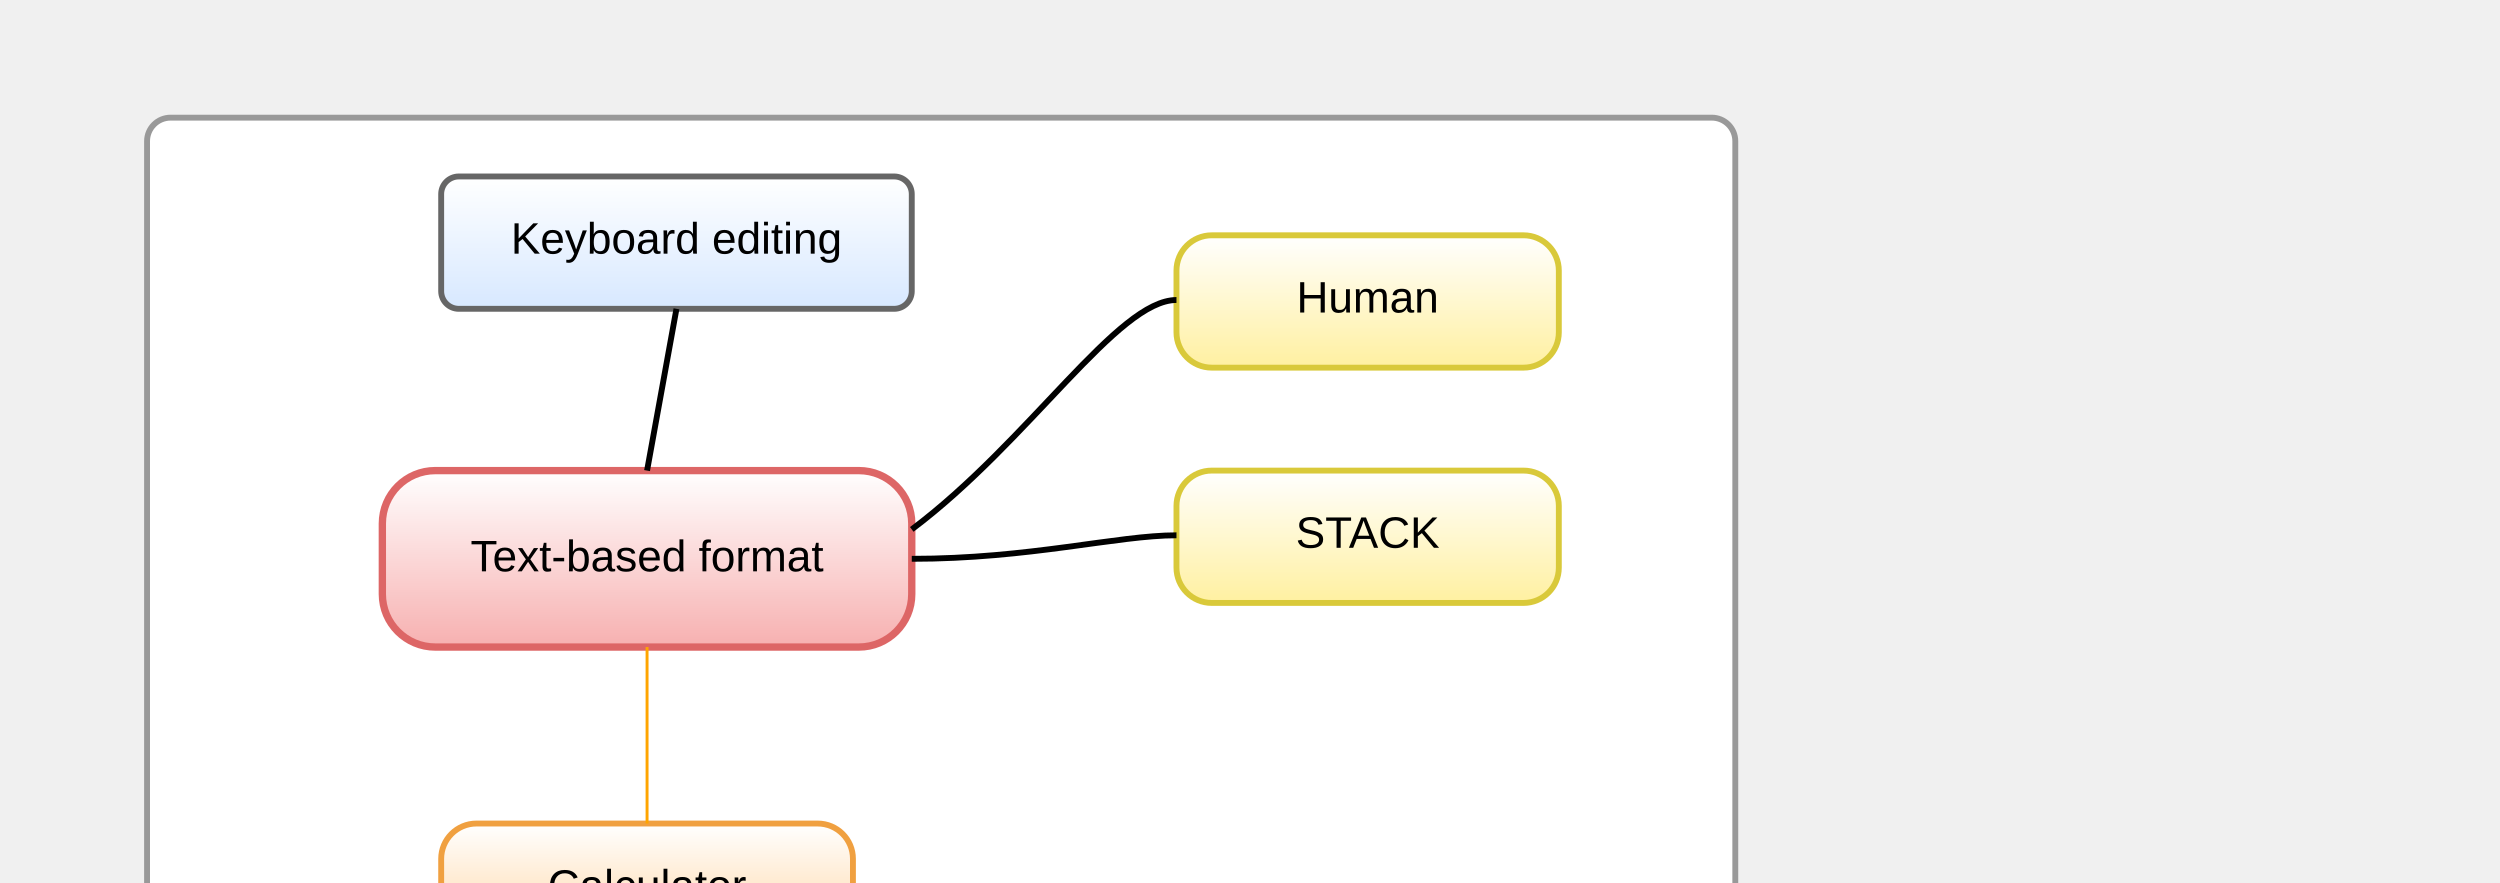
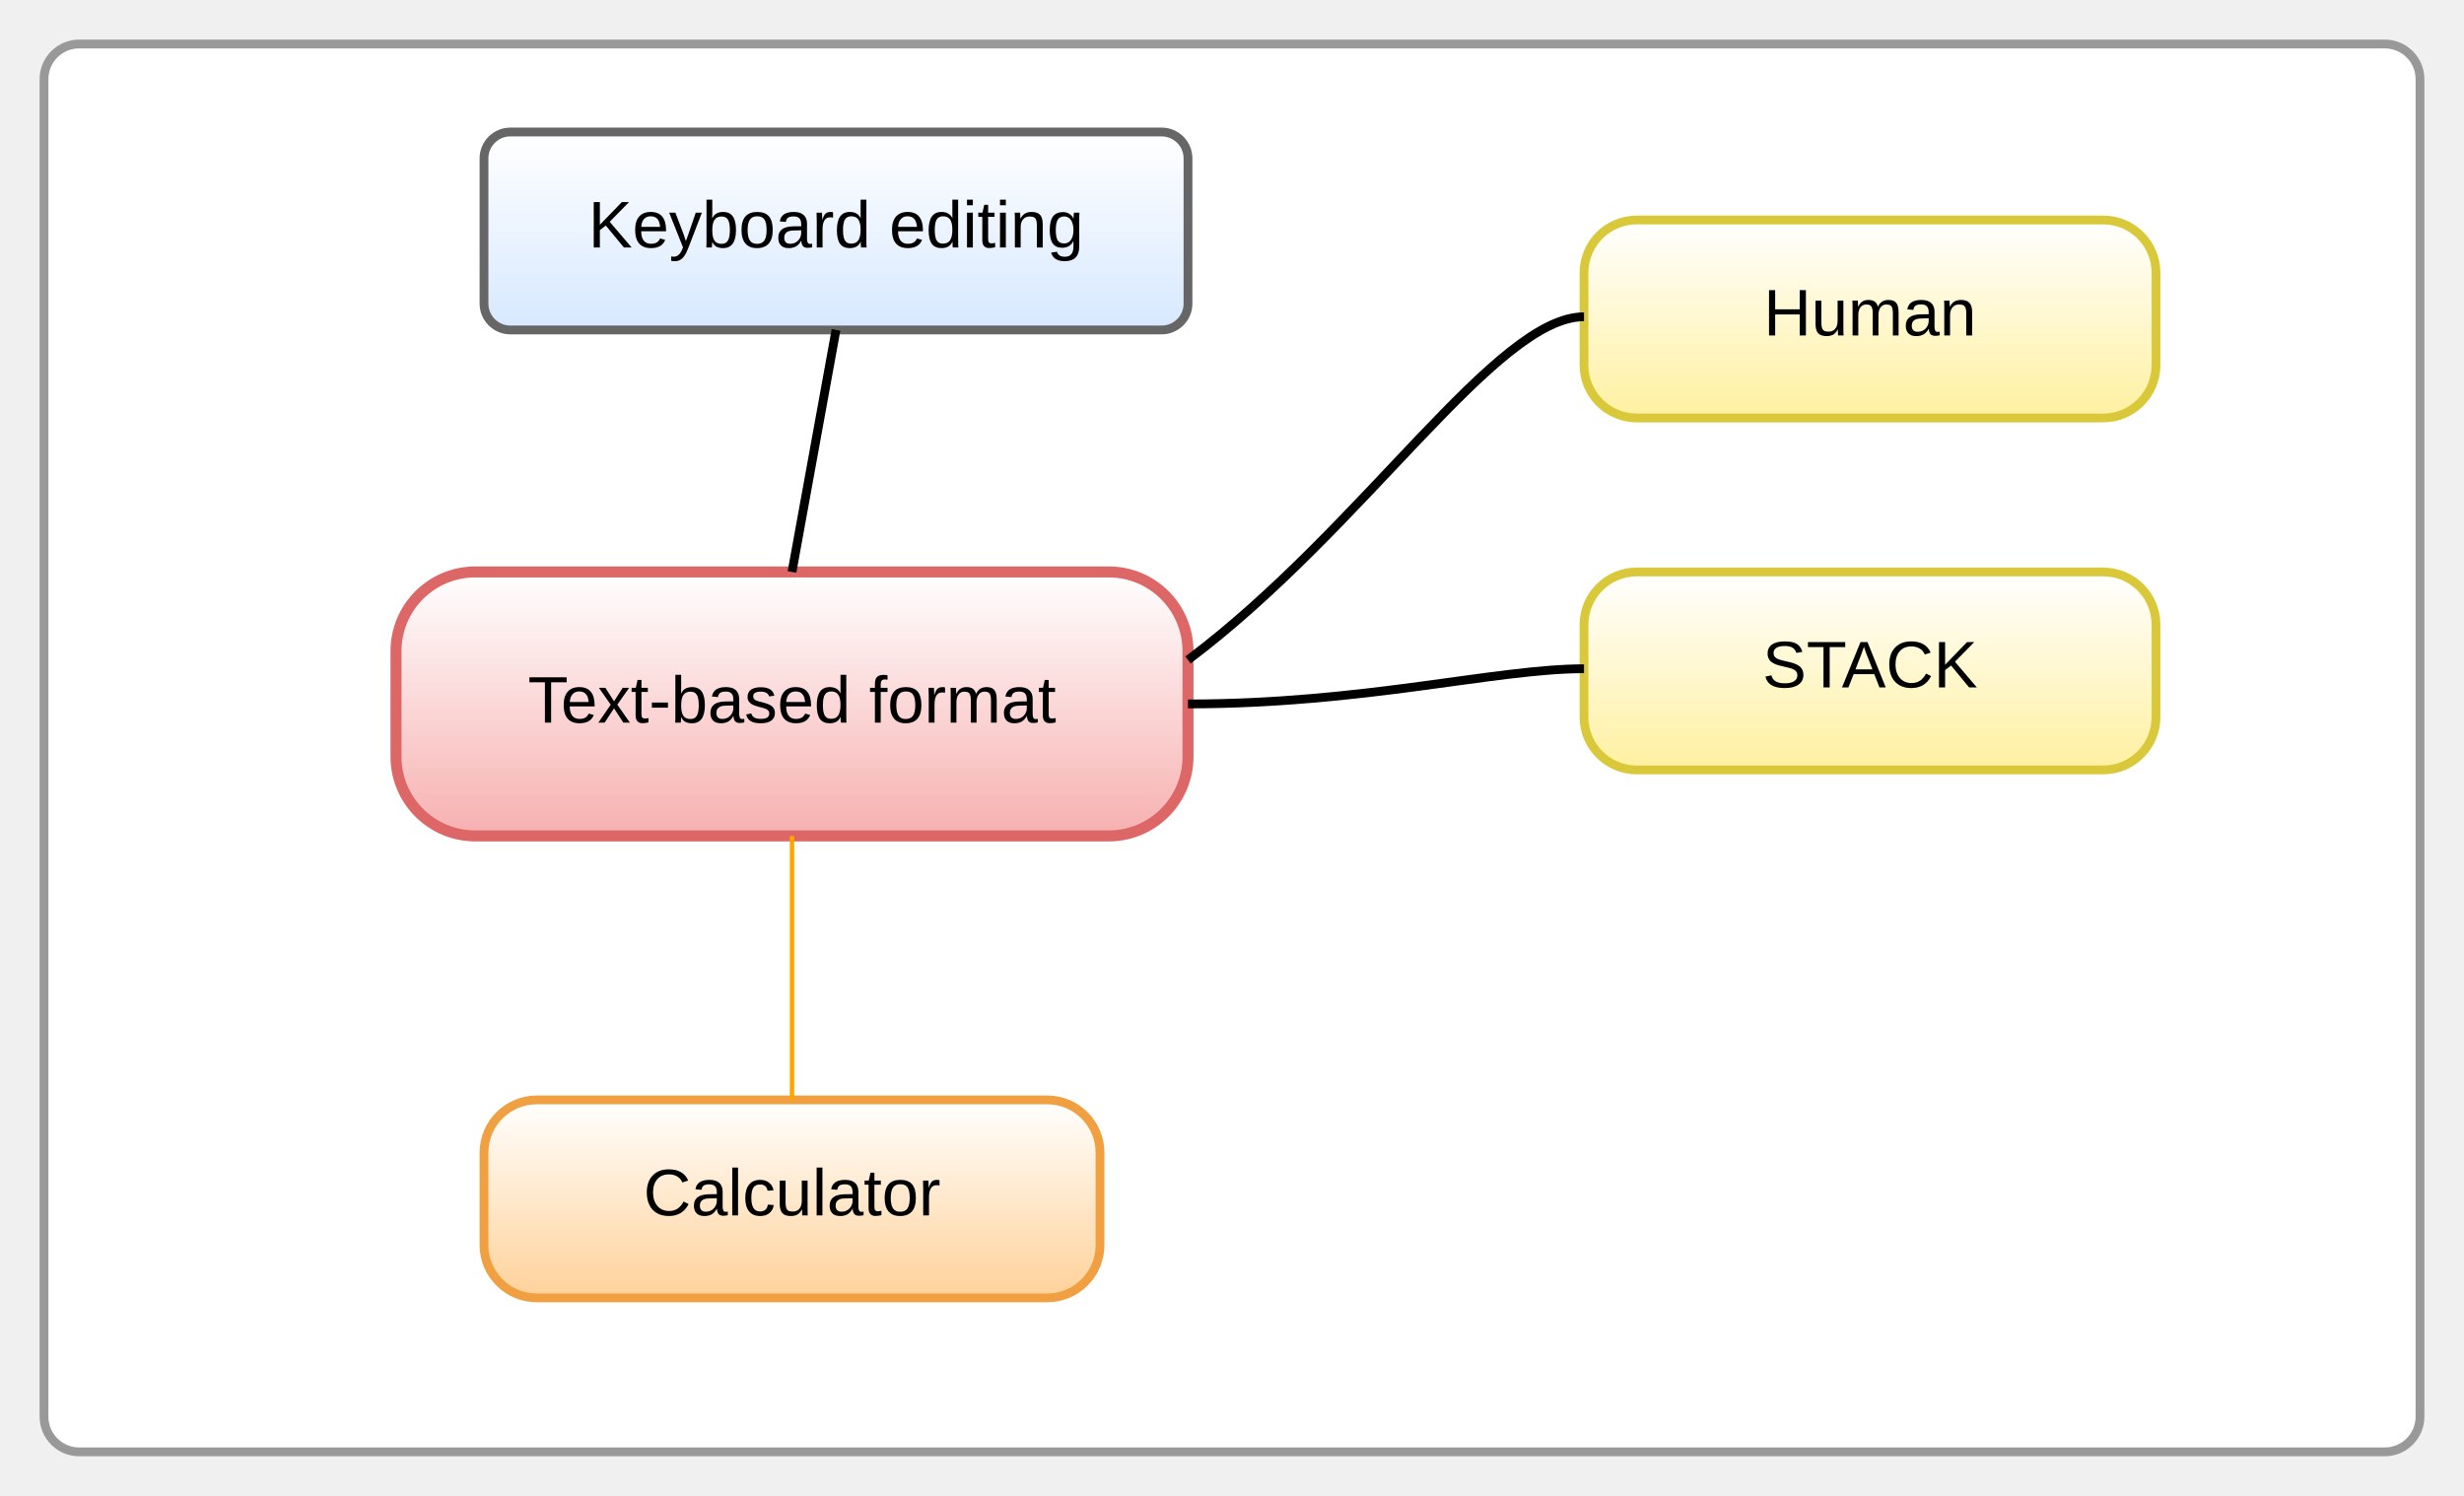
- <svg xmlns="http://www.w3.org/2000/svg" viewBox="300 100 850 300" style="max-width:100%;height:auto;">
+ <svg xmlns="http://www.w3.org/2000/svg" viewBox="340 130 560 340" style="max-width:100%;height:auto;">
  <defs>
    <linearGradient id="formatGrad" x1="0" y1="0" x2="0" y2="1">
      <stop offset="0%" stop-color="white" />
      <stop offset="100%" stop-color="#f7b0b0" />
    </linearGradient>
    <linearGradient id="inputGrad" x1="0" y1="0" x2="0" y2="1">
      <stop offset="0%" stop-color="white" />
      <stop offset="100%" stop-color="#d7e8ff" />
    </linearGradient>
    <linearGradient id="assessmentGrad" x1="0" y1="0" x2="0" y2="1">
      <stop offset="0%" stop-color="white" />
      <stop offset="100%" stop-color="#fff0a0" />
    </linearGradient>
    <linearGradient id="calcGrad" x1="0" y1="0" x2="0" y2="1">
      <stop offset="0%" stop-color="white" />
      <stop offset="100%" stop-color="#ffd199" />
    </linearGradient>
    <marker id="arrow" markerWidth="10" markerHeight="10" refX="8" refY="3" orient="auto">
      <path d="M0,0 L8,3 L0,6 Z" fill="currentColor" />
    </marker>
  </defs>
  <style>
    text {
      font-family: Arial, Helvetica, sans-serif;
      font-size: 15px;
      dominant-baseline: middle;
      text-anchor: middle;
    }

    .format {
      fill:url(#formatGrad);
      stroke:#d66;
      stroke-width:2.5;
    }

    .input {
      fill:url(#inputGrad);
      stroke:#666;
      stroke-width:2;
    }

    .inputnew {
      fill:white;
      stroke:#888;
      stroke-width:2;
      stroke-dasharray:6 4;
    }

    .assessment {
      fill:url(#assessmentGrad);
      stroke:#d9c93a;
      stroke-width:2;
    }

    .calculator {
      fill:url(#calcGrad);
      stroke:#f0a040;
      stroke-width:2;
    }

    .link {
      fill:none;
      stroke:#000;
      stroke-width:2;
    }

    .bidir {
      fill:none;
      stroke:#000;
      stroke-width:2;
    }

    .dashed {
      stroke:#777;
      stroke-dasharray:6 4;
    }

    .orange {
      stroke:orange;
    }

    .red {
      stroke:red;
      stroke-width:5;
    }
  </style>
  <rect x="350" y="140" width="540" height="320" rx="8" ry="8" fill="white" stroke="#999" stroke-width="2" />
  <rect class="format" x="430" y="260" rx="18" ry="18" width="180" height="60" />
  <text x="520" y="290">Text-based format</text>
  <rect class="input" x="450" y="160" rx="6" ry="6" width="160" height="45" />
  <text x="530" y="182">Keyboard editing</text>
  <rect class="assessment" x="700" y="180" rx="12" ry="12" width="130" height="45" />
  <text x="765" y="202">Human</text>
  <rect class="assessment" x="700" y="260" rx="12" ry="12" width="130" height="45" />
  <text x="765" y="282">STACK</text>
  <rect class="calculator" x="450" y="380" rx="12" ry="12" width="140" height="45" />
  <text x="520" y="402">Calculator</text>
  <line class="link" x1="530" y1="205" x2="520" y2="260" />
  <line class="orange" x1="520" y1="380" x2="520" y2="320" />
  <path class="link" d="M610 280 C650 250 680 202 700 202" />
  <path class="link" d="M610 290 C650 290 680 282 700 282" />
</svg>
